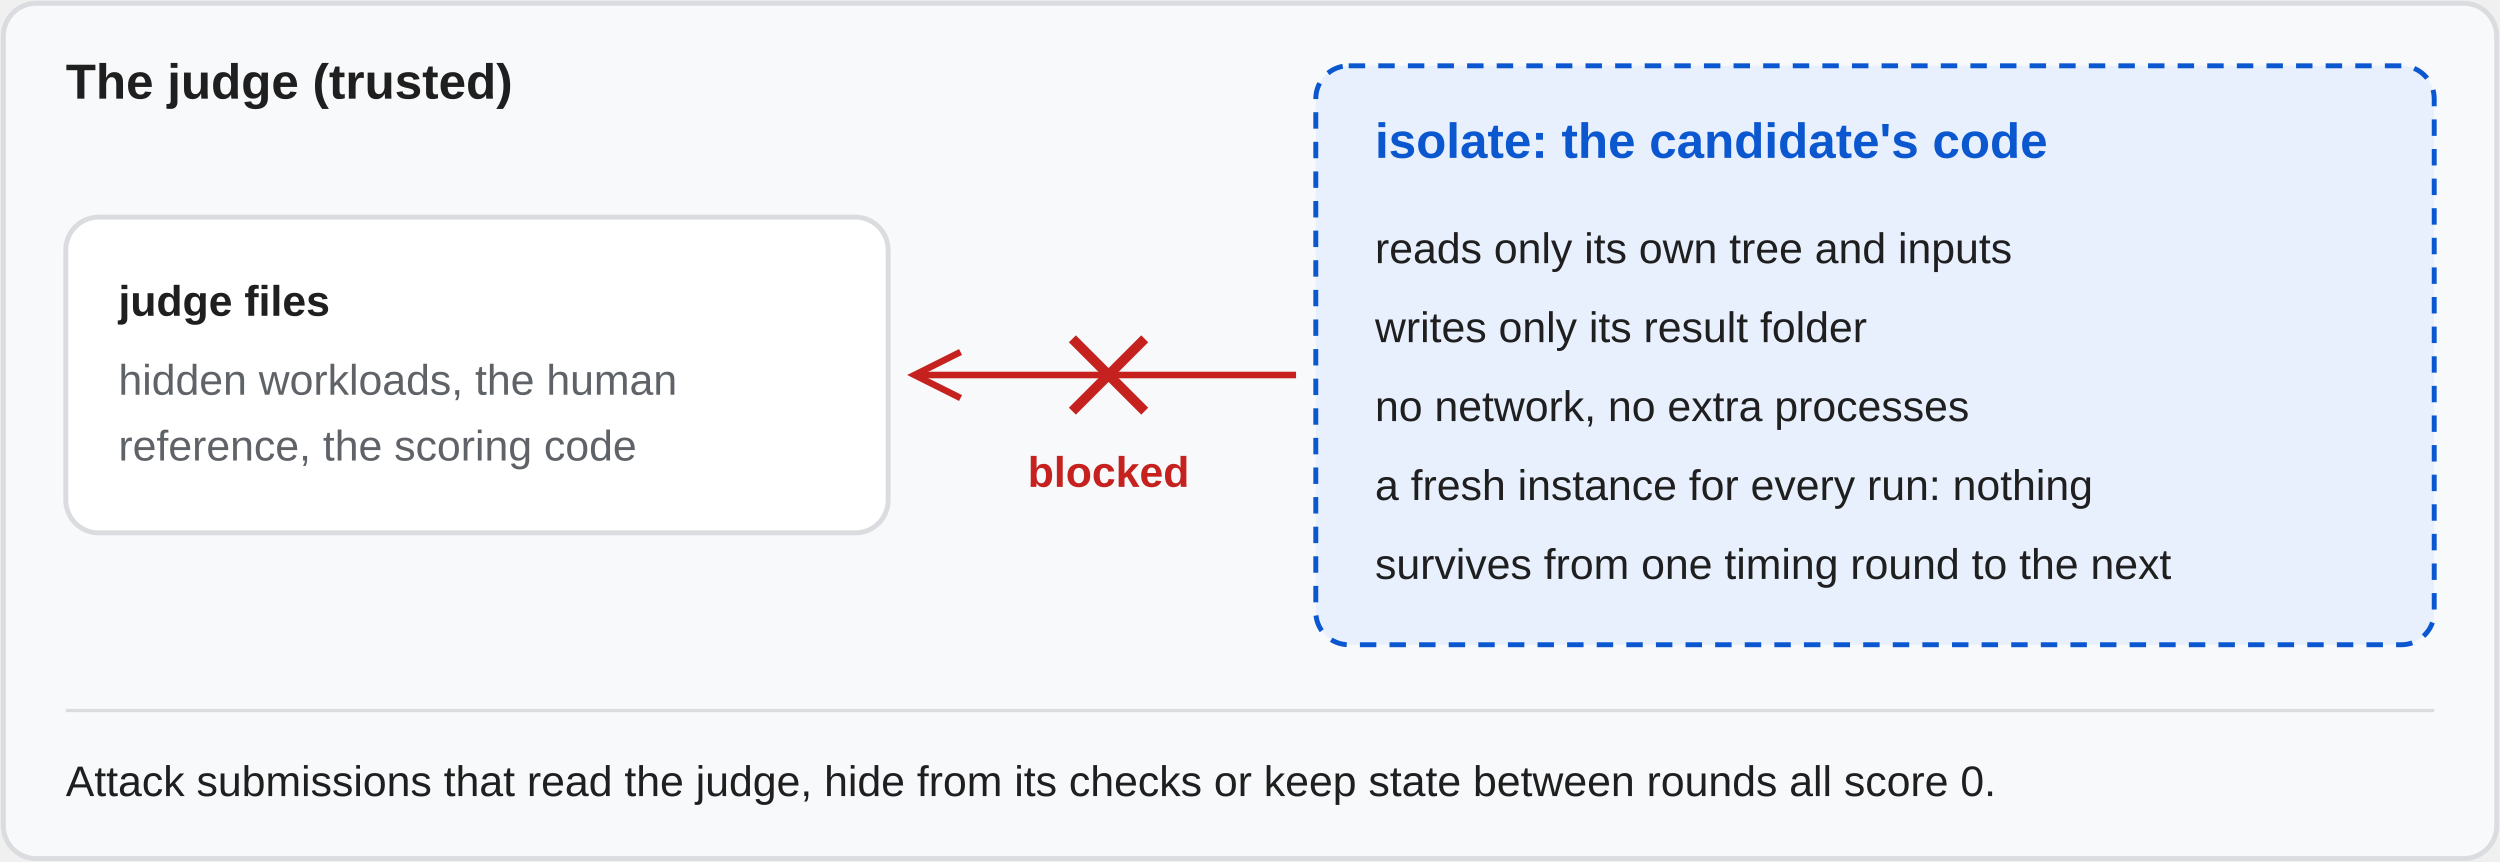
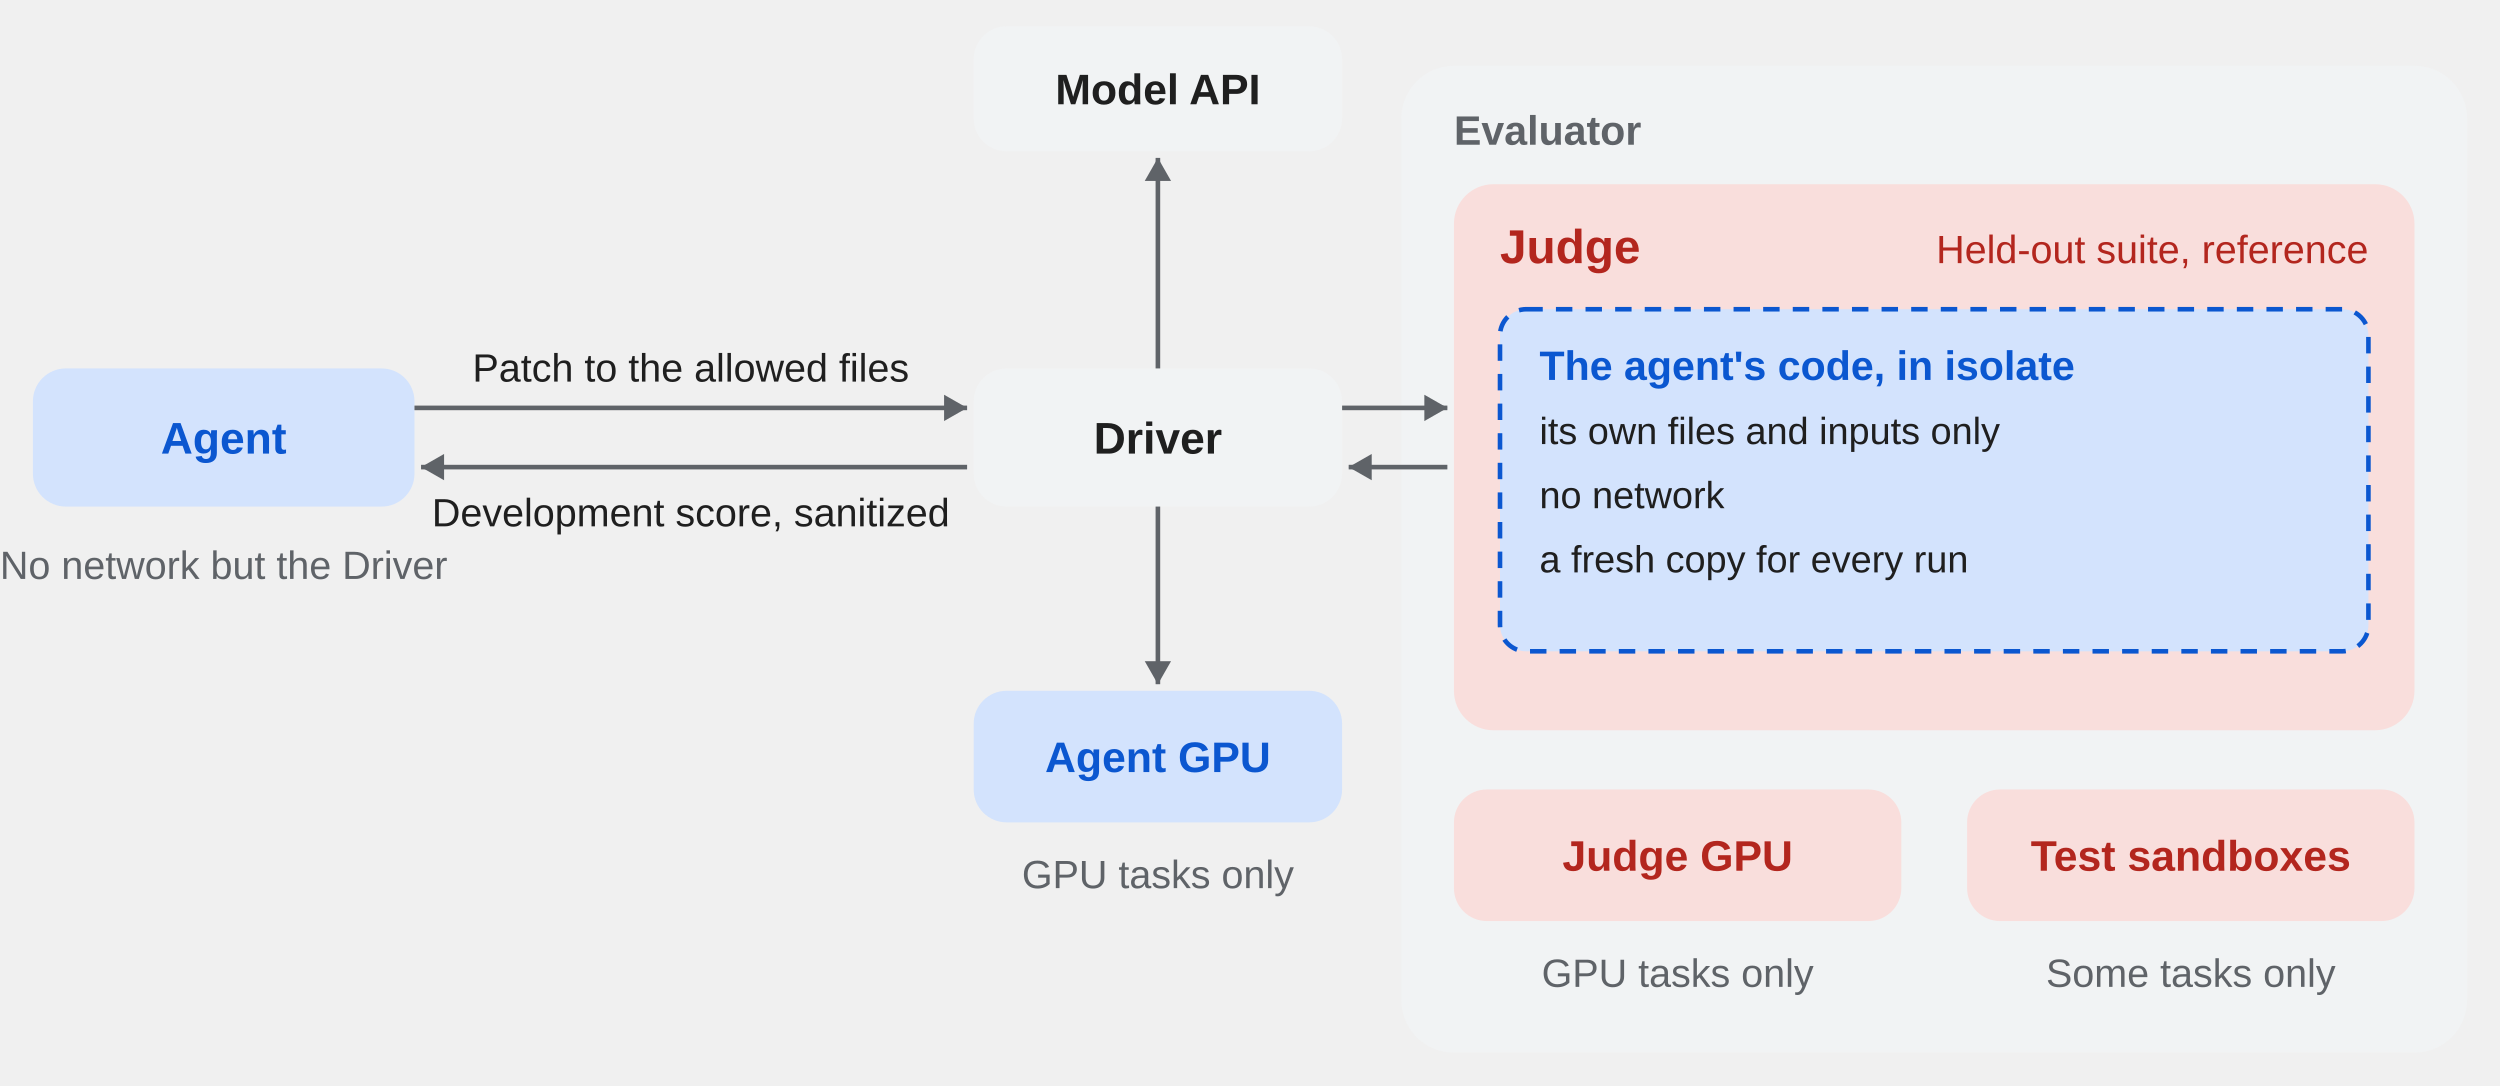
- <svg xmlns="http://www.w3.org/2000/svg" class="wide" viewBox="0 0 760 262" font-family="'Hanken Grotesk', 'Helvetica Neue', Arial, sans-serif" role="img" aria-label="The judge runs the candidate's code inside a sandbox of its own, which cannot read the judge's files or keep anything between runs.">
-   <rect x="1" y="1" width="758" height="260" rx="10" fill="#f8f9fa" stroke="#dadce0" stroke-width="1.5" />
-   <text x="20.0" y="30.0" font-size="15" font-weight="700" fill="#1f1f1f">The judge (trusted)</text>
-   <rect x="20" y="66" width="250" height="96" rx="10" fill="#ffffff" stroke="#dadce0" stroke-width="1.5" />
-   <text x="36.0" y="96.0" font-size="13" font-weight="700" fill="#1f1f1f">judge files</text>
-   <text x="36.0" y="120.0" font-size="13" font-weight="400" fill="#5f6368">hidden workloads, the human</text>
-   <text x="36.0" y="140.0" font-size="13" font-weight="400" fill="#5f6368">reference, the scoring code</text>
-   <rect x="400" y="20" width="340" height="176" rx="10" fill="#e8f0fe" stroke="#0b57d0" stroke-width="1.5" stroke-dasharray="5 4" />
-   <text x="418.0" y="48.0" font-size="15" font-weight="700" fill="#0b57d0">isolate: the candidate's code</text>
-   <text x="418.0" y="80.0" font-size="13" font-weight="500" fill="#1f1f1f">reads only its own tree and inputs</text>
-   <text x="418.0" y="104.0" font-size="13" font-weight="500" fill="#1f1f1f">writes only its result folder</text>
-   <text x="418.0" y="128.0" font-size="13" font-weight="500" fill="#1f1f1f">no network, no extra processes</text>
-   <text x="418.0" y="152.0" font-size="13" font-weight="500" fill="#1f1f1f">a fresh instance for every run: nothing</text>
-   <text x="418.0" y="176.0" font-size="13" font-weight="500" fill="#1f1f1f">survives from one timing round to the next</text>
-   <line x1="394" x2="280" y1="114" y2="114" stroke="#c5221f" stroke-width="2" />
-   <path d="M292 107 L278 114 L292 121" fill="none" stroke="#c5221f" stroke-width="2" />
-   <path d="M326 103 L348 125 M348 103 L326 125" stroke="#c5221f" stroke-width="3" />
-   <text x="337.0" y="148.0" font-size="13" font-weight="600" fill="#c5221f" text-anchor="middle">blocked</text>
-   <line x1="20" x2="740" y1="216" y2="216" stroke="#dadce0" stroke-width="1" />
-   <text x="20.0" y="242.0" font-size="13" font-weight="500" fill="#1f1f1f">Attack submissions that read the judge, hide from its checks or keep state between rounds all score 0.</text>
+ <svg xmlns="http://www.w3.org/2000/svg" class="wide" viewBox="0 0 760 330" font-family="'Hanken Grotesk', 'Helvetica Neue', Arial, sans-serif" role="img" aria-label="The FrontierCS 2 judge: the Agent sends patches to the Driver; the Driver forwards them to the Judge, which holds the held-out suite and the reference. Inside the Judge, the agent's code now runs in a sandbox of its own, isolate.">
+   <rect x="296" y="8" width="112" height="38" rx="10" fill="#f1f3f4" />
+   <text x="352.0" y="31.7" font-size="13" font-weight="600" fill="#1f1f1f" text-anchor="middle">Model API</text>
+   <rect x="10" y="112" width="116" height="42" rx="10" fill="#d3e3fd" />
+   <text x="68.0" y="137.9" font-size="13.5" font-weight="600" fill="#0b57d0" text-anchor="middle">Agent</text>
+   <text x="68.0" y="176.0" font-size="12" font-weight="400" fill="#5f6368" text-anchor="middle">No network but the Driver</text>
+   <rect x="296" y="112" width="112" height="42" rx="10" fill="#f1f3f4" />
+   <text x="352.0" y="137.9" font-size="13.5" font-weight="600" fill="#1f1f1f" text-anchor="middle">Driver</text>
+   <line x1="126" y1="124" x2="294" y2="124" stroke="#5f6368" stroke-width="1.4" />
+   <path d="M287 120 L294 124 L287 128 Z" fill="#5f6368" />
+   <line x1="294" y1="142" x2="128" y2="142" stroke="#5f6368" stroke-width="1.4" />
+   <path d="M135 138 L128 142 L135 146 Z" fill="#5f6368" />
+   <text x="210.0" y="116.0" font-size="12" font-weight="500" fill="#1f1f1f" text-anchor="middle">Patch to the allowed files</text>
+   <text x="210.0" y="160.0" font-size="12" font-weight="500" fill="#1f1f1f" text-anchor="middle">Development score, sanitized</text>
+   <line x1="352" y1="112" x2="352" y2="48" stroke="#5f6368" stroke-width="1.4" />
+   <path d="M348 55 L352 48 L356 55 Z" fill="#5f6368" />
+   <rect x="296" y="210" width="112" height="40" rx="10" fill="#d3e3fd" />
+   <text x="352.0" y="234.7" font-size="13" font-weight="600" fill="#0b57d0" text-anchor="middle">Agent GPU</text>
+   <text x="352.0" y="270.0" font-size="12" font-weight="400" fill="#5f6368" text-anchor="middle">GPU tasks only</text>
+   <line x1="352" y1="154" x2="352" y2="208" stroke="#5f6368" stroke-width="1.4" />
+   <path d="M348 201 L352 208 L356 201 Z" fill="#5f6368" />
+   <rect x="426" y="20" width="324" height="300" rx="16" fill="#f1f3f4" />
+   <text x="442.0" y="44.0" font-size="12.5" font-weight="600" fill="#5f6368">Evaluator</text>
+   <rect x="442" y="56" width="292" height="166" rx="12" fill="#f9dedc" />
+   <text x="456.0" y="80.0" font-size="14.5" font-weight="700" fill="#b3261e">Judge</text>
+   <text x="720.0" y="80.0" font-size="12" font-weight="400" fill="#b3261e" text-anchor="end">Held-out suite, reference</text>
+   <rect x="456" y="94" width="264" height="104" rx="8" fill="#d3e3fd" stroke="#0b57d0" stroke-width="1.4" stroke-dasharray="5 4" />
+   <text x="468.0" y="115.5" font-size="12.5" font-weight="700" fill="#0b57d0">The agent's code, in isolate</text>
+   <text x="468.0" y="135.0" font-size="11.5" font-weight="400" fill="#1f1f1f">its own files and inputs only</text>
+   <text x="468.0" y="154.5" font-size="11.5" font-weight="400" fill="#1f1f1f">no network</text>
+   <text x="468.0" y="174.0" font-size="11.5" font-weight="400" fill="#1f1f1f">a fresh copy for every run</text>
+   <line x1="408" y1="124" x2="440" y2="124" stroke="#5f6368" stroke-width="1.4" />
+   <path d="M433 120 L440 124 L433 128 Z" fill="#5f6368" />
+   <line x1="440" y1="142" x2="410" y2="142" stroke="#5f6368" stroke-width="1.4" />
+   <path d="M417 138 L410 142 L417 146 Z" fill="#5f6368" />
+   <rect x="442" y="240" width="136" height="40" rx="10" fill="#f9dedc" />
+   <text x="510.0" y="264.7" font-size="13" font-weight="600" fill="#b3261e" text-anchor="middle">Judge GPU</text>
+   <rect x="598" y="240" width="136" height="40" rx="10" fill="#f9dedc" />
+   <text x="666.0" y="264.7" font-size="13" font-weight="600" fill="#b3261e" text-anchor="middle">Test sandboxes</text>
+   <text x="510.0" y="300.0" font-size="12" font-weight="400" fill="#5f6368" text-anchor="middle">GPU tasks only</text>
+   <text x="666.0" y="300.0" font-size="12" font-weight="400" fill="#5f6368" text-anchor="middle">Some tasks only</text>
</svg>
